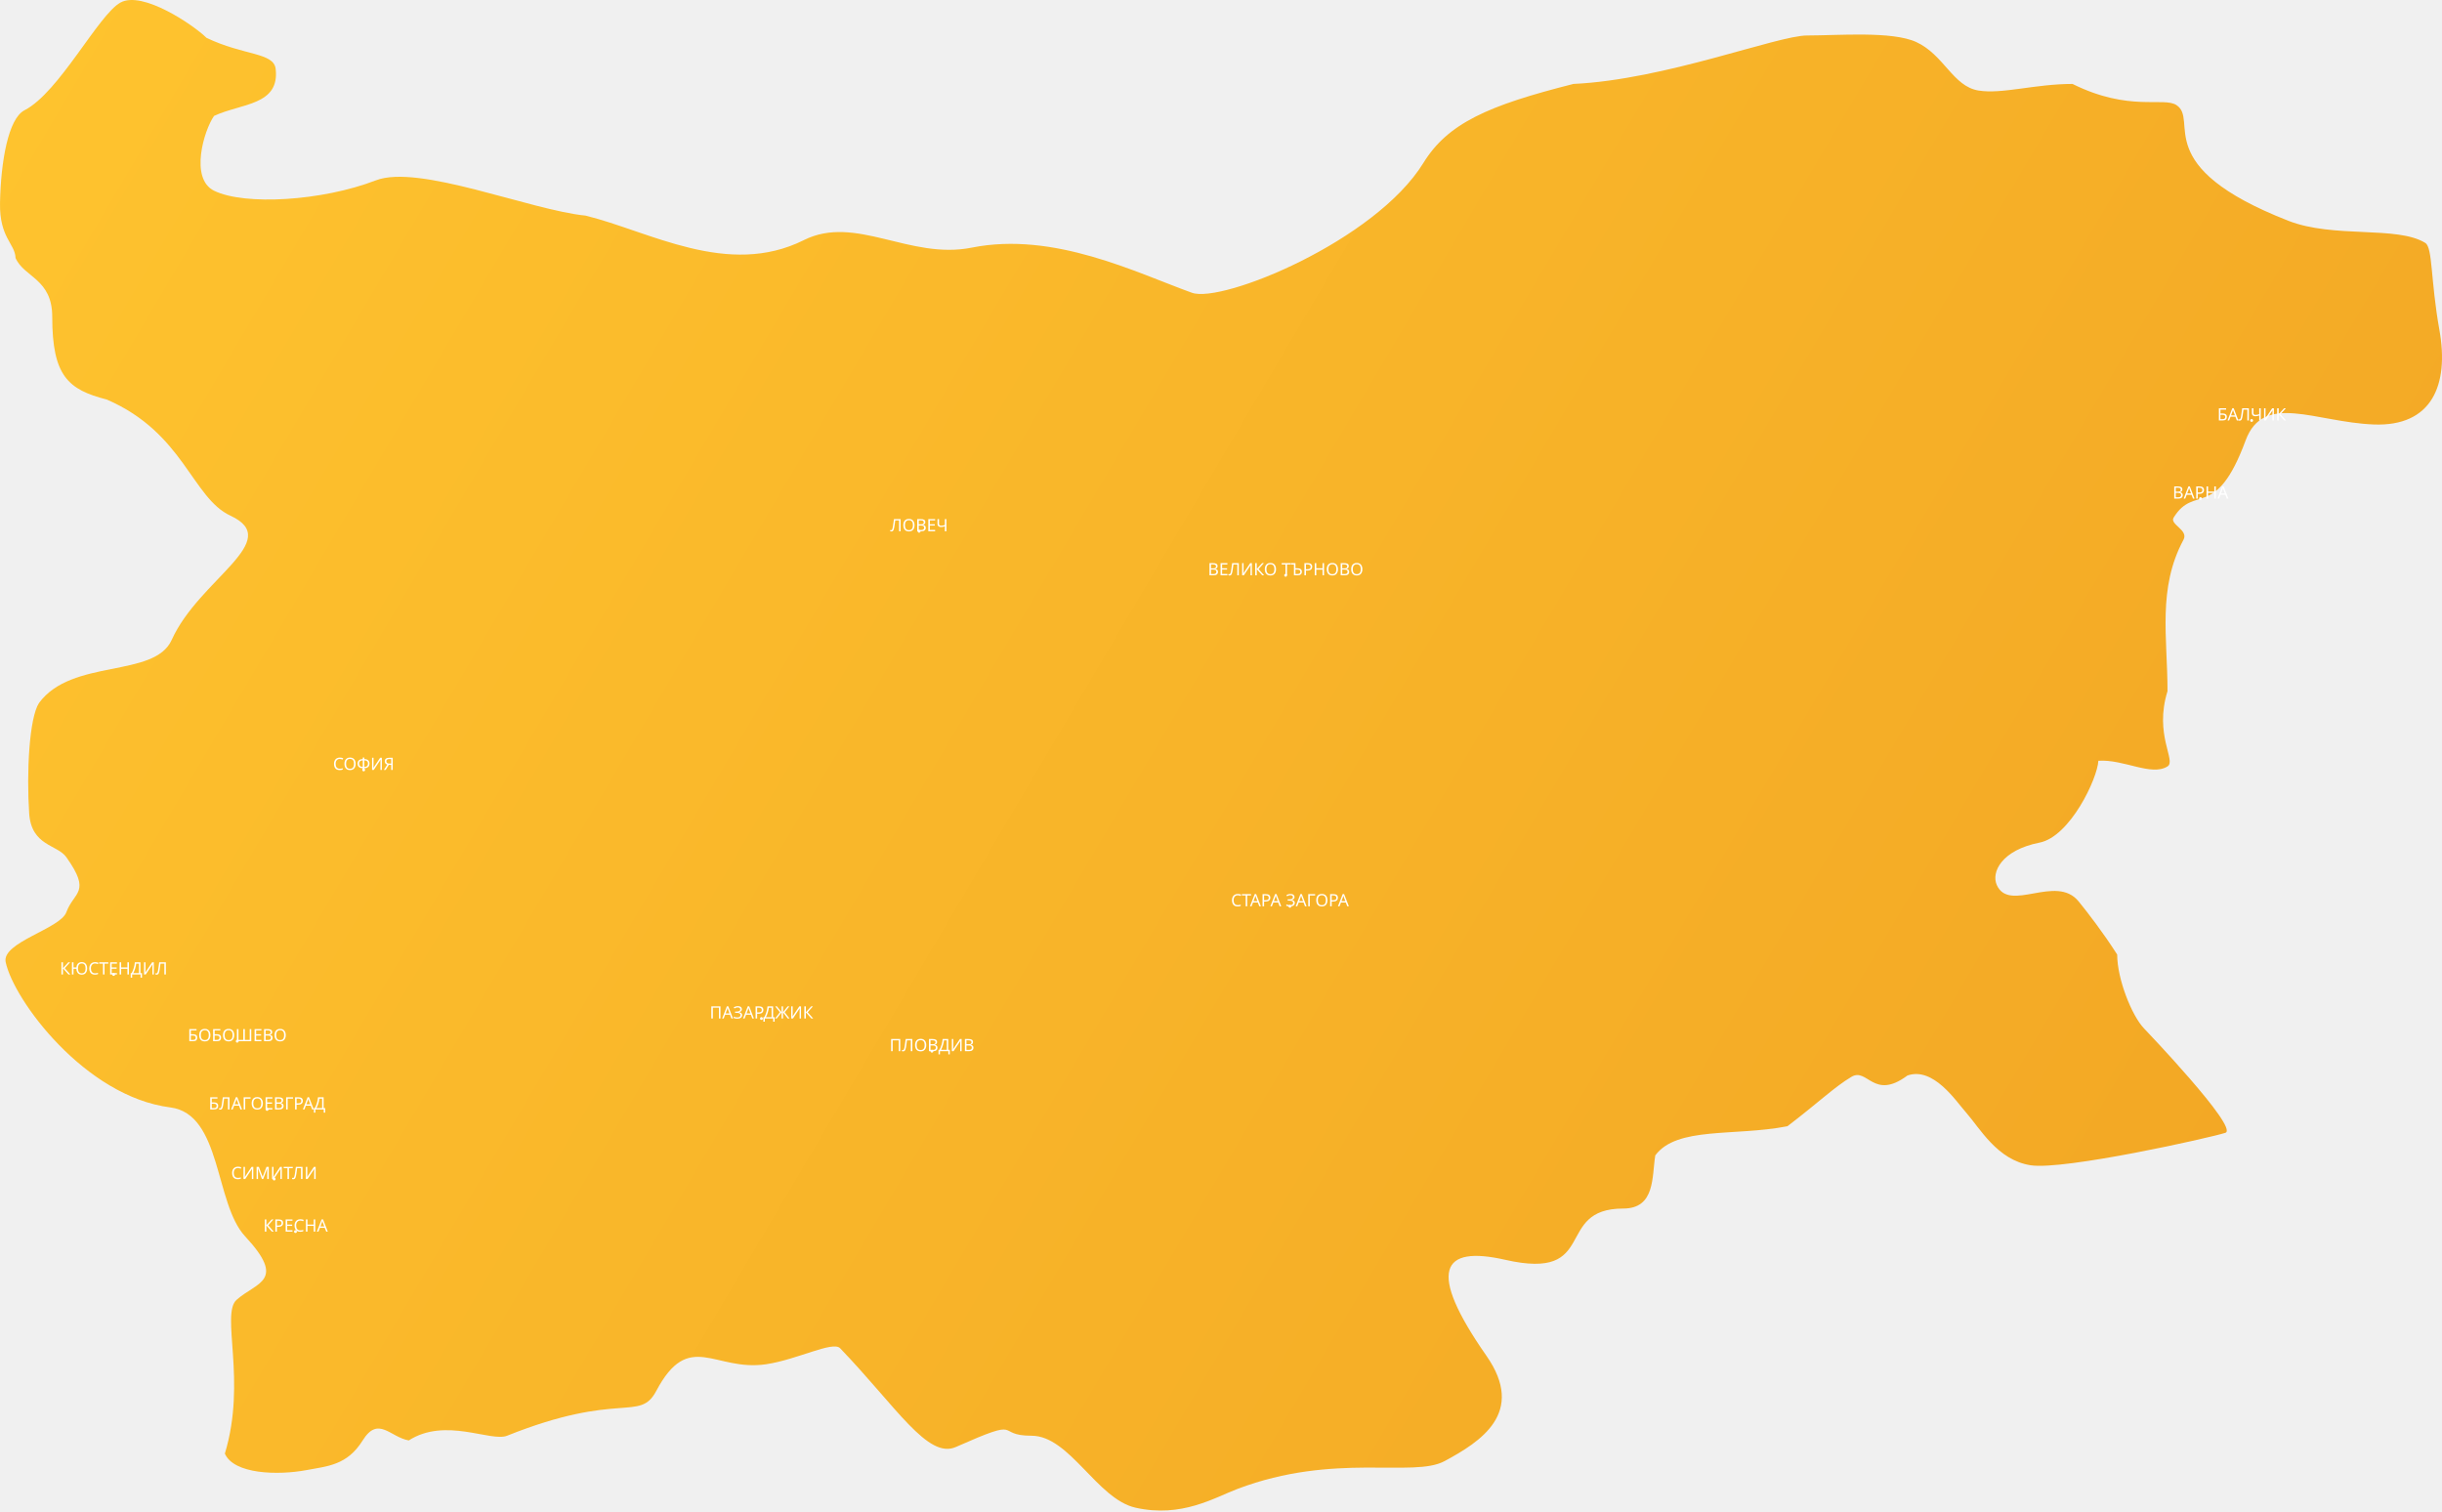
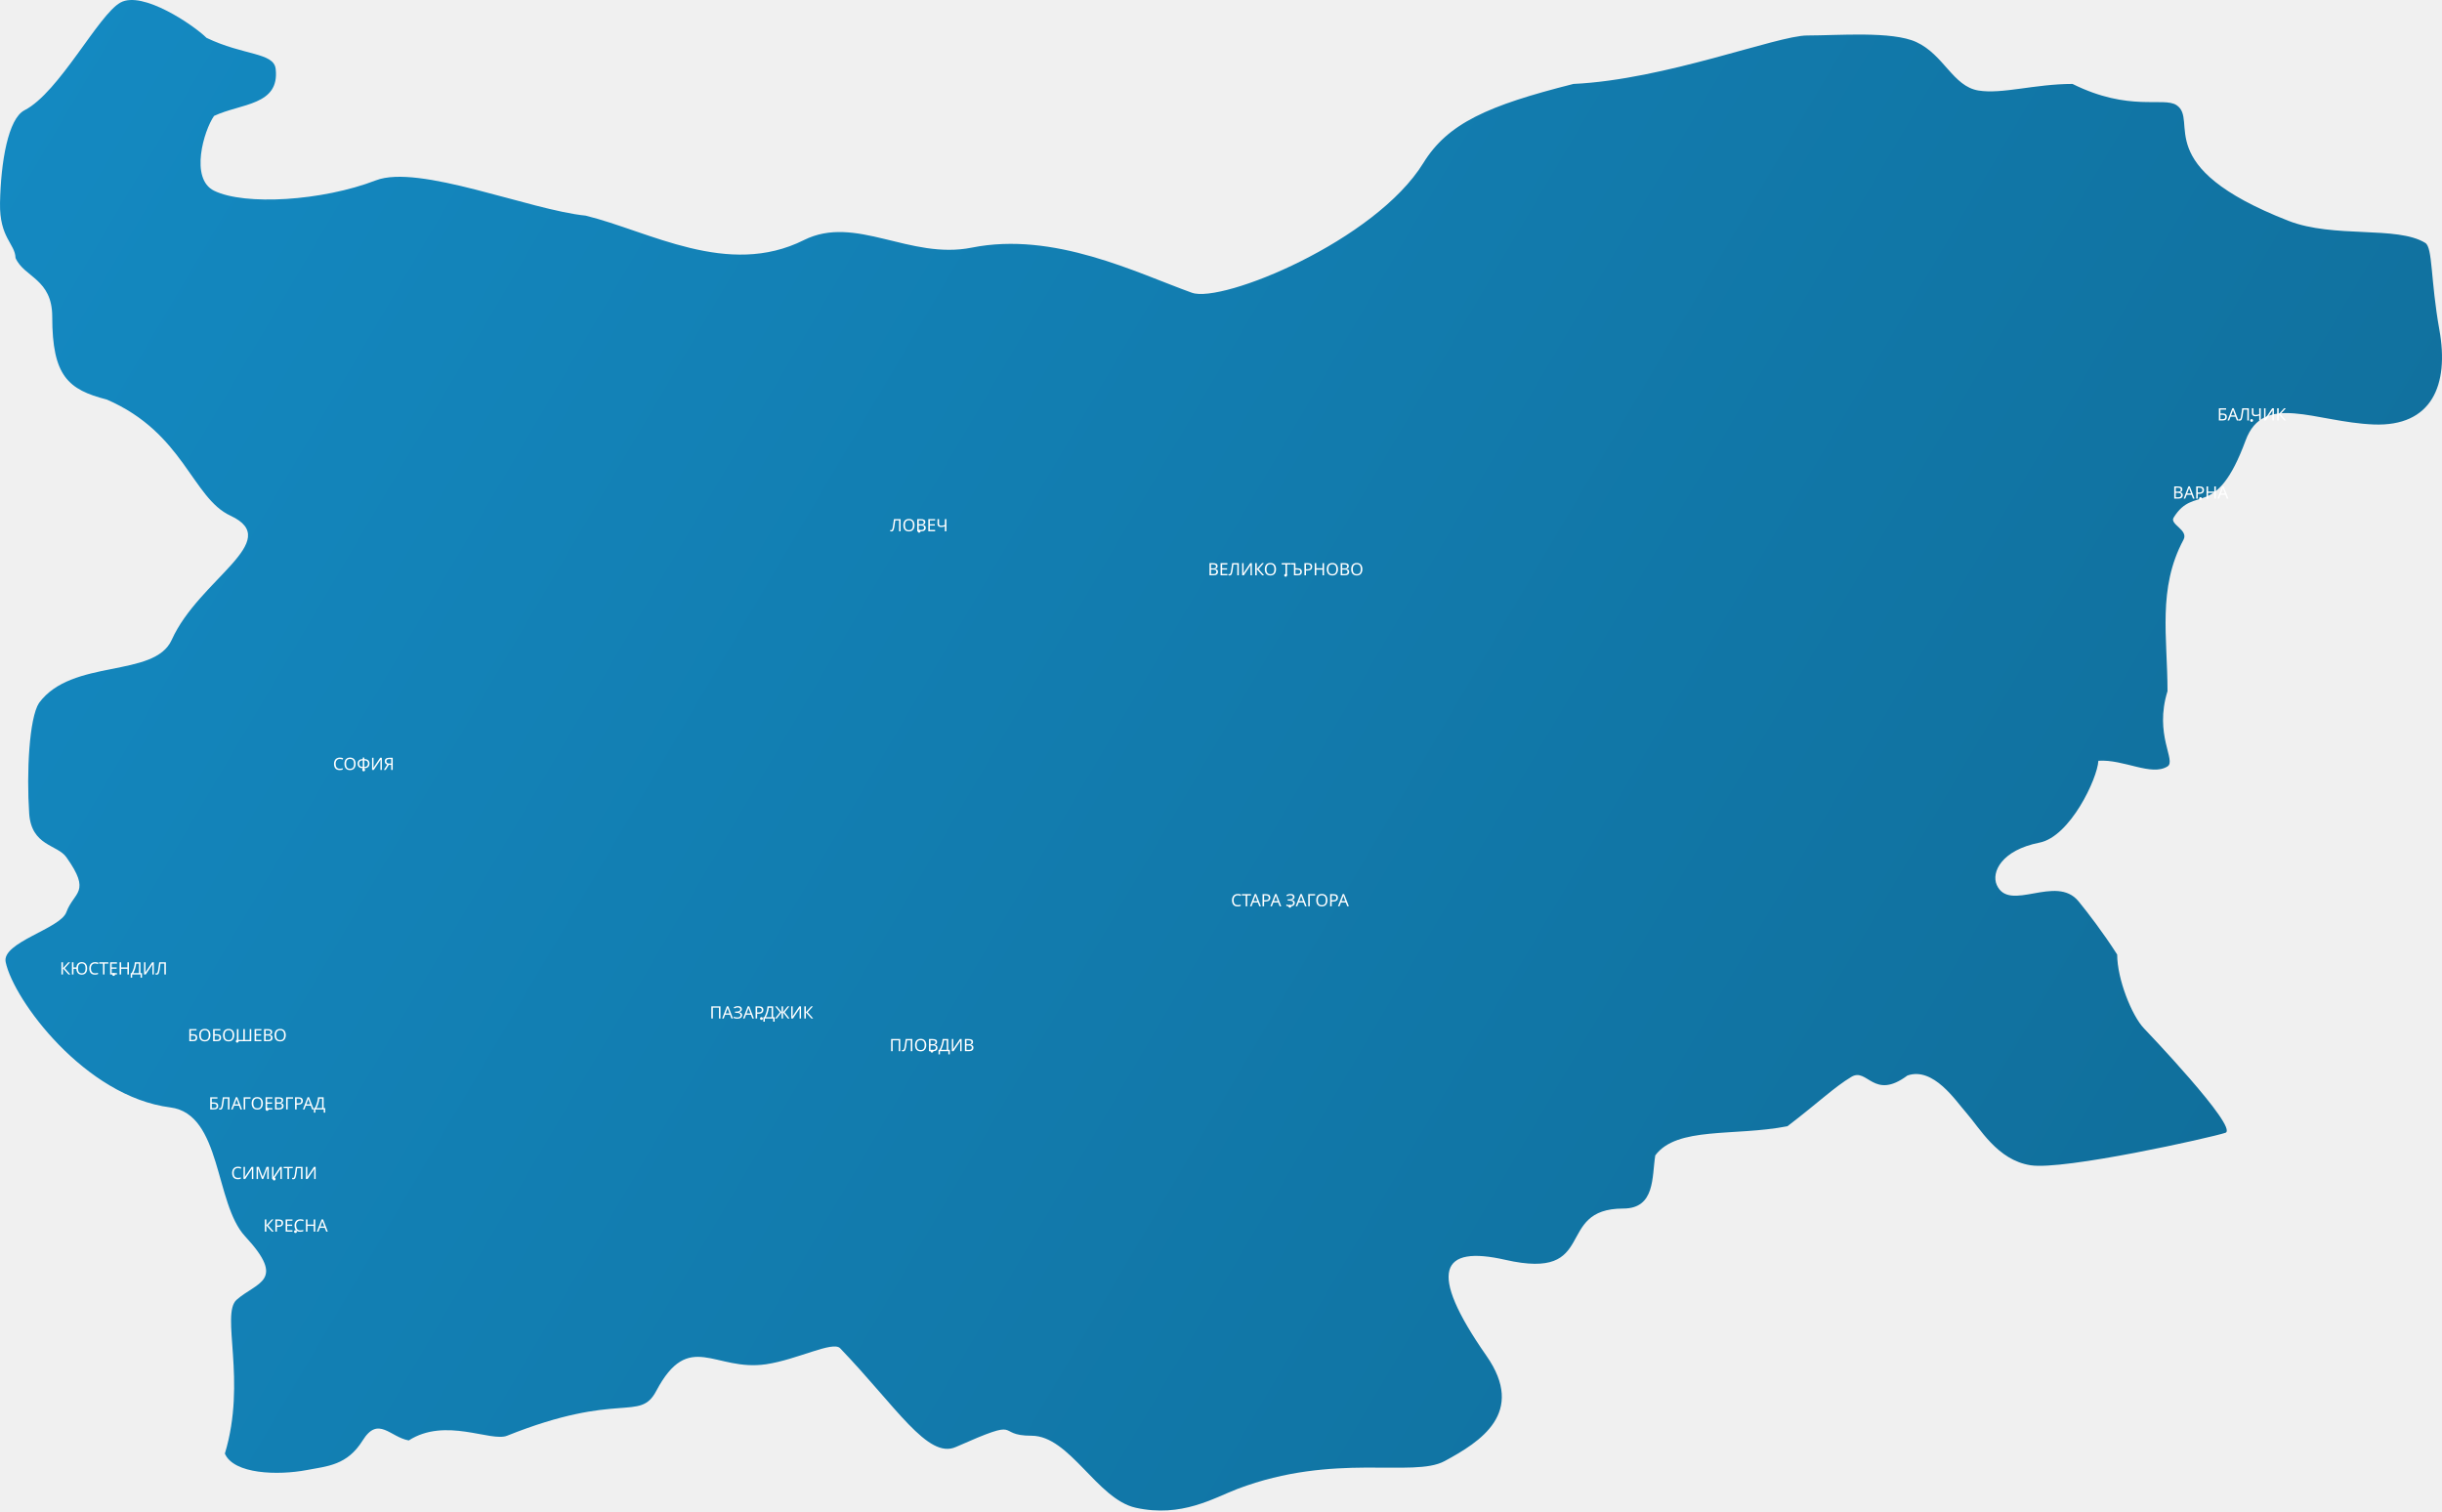
<svg xmlns="http://www.w3.org/2000/svg" width="1719" height="1064" fill="none" viewBox="0 0 1719 1064">
  <g class="map_outline">
    <path fill="url(#a)" d="M145.373 26.638c-9.05-8.94-45.031-33.442-60.593-24.833-15.563 8.609-43.045 63.242-67.547 75.825C5.76 83.52.569 113.925.015 142.859c-.472 24.608 10.622 28.595 10.926 38.74 5.96 13.686 25.827 14.569 25.827 41.389 0 41.813 11.258 51.323 38.41 58.276 54.302 23.509 59.931 69.203 87.082 81.785 38.04 17.628-22.185 44.7-41.389 87.414-12.166 27.058-70.196 12.913-93.374 44.369-6.968 10.574-8.883 49.312-6.953 77.811 1.555 22.966 19.774 21.81 26.158 30.794 17.88 25.165 5.297 24.171 0 38.74-4.239 11.655-45.633 21.191-42.714 35.098 5.629 26.82 55.958 94.698 115.889 102.314 36.271 4.609 31.125 67.547 52.647 90.725 29.436 31.7 8.278 32.118-5.96 44.7-11.39 10.066 7.285 56.951-8.277 108.276 6.291 14.57 37.426 15.42 57.613 11.59 14.639-2.78 28.476-3.31 39.403-20.86 10.957-17.602 19.366-2.27 32.449 0 25.826-16.559 57.734 1.27 69.202-3.31 79.202-31.685 93.283-9.44 104.963-31.46 23.178-43.707 41.058-13.427 77.48-18.874 21.862-3.269 46.899-16.555 51.985-11.257 39.734 41.389 61.717 78.271 81.454 69.531 49.336-21.851 26.489-7.94 53.309-7.94 26.82 0 46.082 44.57 73.176 50.66 32.449 7.28 55.501-7.06 71.851-13.25 68.209-25.83 123.543-7.59 145.688-19.53 25.17-13.58 57.54-33.952 29.47-74.174-42.05-60.262-31.79-77.811 13.25-67.547 66.56 15.174 33.77-36.091 83.1-36.091 22.62 0 20.09-22.405 22.52-37.416 15.23-20.529 55.63-13.244 93.04-20.529 22.19-16.957 32.78-27.411 45.03-34.767 11.31-6.782 15.57 16.887 39.41-.928 18.21-6.356 33.98 17.755 41.06 25.762 10.06 11.39 22.18 33.773 45.69 37.416 23.51 3.642 127.15-19.536 137.08-22.847 9.93-3.311-57.28-73.507-57.28-73.507-8.58-8.91-18.88-34.767-18.88-51.985-9.93-15.562-20.77-29.575-27.15-37.415-15.89-19.536-48.76 8.319-57.61-11.589-3.97-8.94 3.31-24.503 30.13-29.801 21.46-4.238 40.73-45.031 41.39-57.613 17.88-1.214 37.28 11.125 48.67 3.973 6.39-4.012-9.6-22.184 0-52.978 0-37.747-7.17-72.307 11.26-106.618 3.71-6.904-9.93-10.735-6.95-15.563 14.75-23.885 29.65 2.649 50.66-54.302 12.58-34.105 49-12.913 90.06-11.258 41.06 1.656 53.31-27.769 46.36-66.554-6.3-35.097-4.64-57.988-9.94-61.255-19.86-12.252-64.28-3.035-96.35-15.563-98.34-38.409-62.58-70.858-78.81-81.454-9.18-6-33.11 4.967-73.17-14.9-26.49 0-49.57 7.364-66.22 4.636-17.94-2.937-24.29-25.148-43.71-34.105-17.06-7.868-54.99-4.635-76.82-4.635-21.16 0-100 31.124-164.56 34.104-60.42 15.239-88.43 27.752-105.63 55.627-33.908 54.969-141.714 98.995-162.906 91.387-38.74-13.906-97.015-43.375-154.96-31.786-43.832 8.766-81.785-23.509-118.208-5.298-53.556 26.778-108.936-6.291-153.636-17.218-39.402-3.973-117.479-36.489-147.676-24.833-37.747 14.569-92.381 17.88-113.903 7.284-17.218-8.476-7.174-42.382 0-52.647 19.094-8.94 46.356-7.284 43.376-33.111-1.348-11.68-22.516-9.271-48.674-21.854Z" class="map_outline_path" />
    <g class="map_gradove">
      <g>
        <circle cx="256" cy="542" r="1" fill="#fff" class="sofia" />
        <text x="256" y="542" text-anchor="middle" font-family="SofiaSansMedium" alignment-baseline="middle" fill="#fff" font-size="3rem">СОФИЯ</text>
      </g>
      <g>
        <circle cx="80" cy="686" r="1" fill="#fff" class="kustendil" />
        <text x="80" y="686" text-anchor="middle" font-family="SofiaSansMedium" alignment-baseline="middle" fill="#fff" font-size="3rem">КЮСТЕНДИЛ</text>
      </g>
      <g>
        <circle cx="167" cy="733" r="1" fill="#fff" class="boboshevo" />
        <text x="167" y="733" text-anchor="middle" font-family="SofiaSansMedium" alignment-baseline="middle" fill="#fff" font-size="3rem">БОБОШЕВО</text>
      </g>
      <g>
        <circle cx="188" cy="781" r="1" fill="#fff" class="blagoevgrad" />
        <text x="188" y="781" text-anchor="middle" font-family="SofiaSansMedium" alignment-baseline="middle" fill="#fff" font-size="3rem">БЛАГОЕВГРАД</text>
      </g>
      <g>
        <circle cx="193" cy="830" r="1" fill="#fff" class="simitli" />
        <text x="193" y="830" text-anchor="middle" font-family="SofiaSansMedium" alignment-baseline="middle" fill="#fff" font-size="3rem">СИМИТЛИ</text>
      </g>
      <g>
        <circle cx="208" cy="867" r="1" fill="#fff" class="kresna" />
        <text x="208" y="867" text-anchor="middle" font-family="SofiaSansMedium" alignment-baseline="middle" fill="#fff" font-size="3rem">КРЕСНА</text>
      </g>
      <g>
        <circle cx="647" cy="374" r="1" fill="#fff" class="lovech" />
        <text x="647" y="374" text-anchor="middle" font-family="SofiaSansMedium" alignment-baseline="middle" fill="#fff" font-size="3rem">ЛОВЕЧ</text>
      </g>
      <g>
        <circle cx="536" cy="717" r="1" fill="#fff" class="pazarjik" />
        <text x="536" y="717" text-anchor="middle" font-family="SofiaSansMedium" alignment-baseline="middle" fill="#fff" font-size="3rem">ПАЗАРДЖИК</text>
      </g>
      <g>
        <circle cx="656" cy="740" r="1" fill="#fff" class="plovdiv" />
        <text x="656" y="740" text-anchor="middle" font-family="SofiaSansMedium" alignment-baseline="middle" fill="#fff" font-size="3rem">ПЛОВДИВ</text>
      </g>
      <g>
        <circle cx="905" cy="405" r="1" fill="#fff" class="veliko_tyrnovo" />
        <text x="905" y="405" text-anchor="middle" font-family="SofiaSansMedium" alignment-baseline="middle" fill="#fff" font-size="3rem">ВЕЛИКО ТЪРНОВО</text>
      </g>
      <g>
        <circle cx="908" cy="638" r="1" fill="#fff" class="stara_zagora" />
        <text x="908" y="638" text-anchor="middle" font-family="SofiaSansMedium" alignment-baseline="middle" fill="#fff" font-size="3rem">СТАРА ЗАГОРА</text>
      </g>
      <g>
        <circle cx="1549" cy="351" r="1" fill="#fff" class="varna" />
        <text x="1549" y="351" text-anchor="middle" font-family="SofiaSansMedium" alignment-baseline="middle" fill="#fff" font-size="3rem">ВАРНА</text>
      </g>
      <g>
        <circle cx="1585" cy="296" r="1" fill="#fff" class="balchik" />
        <text x="1585" y="296" text-anchor="middle" font-family="SofiaSansMedium" alignment-baseline="middle" fill="#fff" font-size="3rem">БАЛЧИК</text>
      </g>
    </g>
  </g>
  <defs>
    <linearGradient id="a" x1="-109" x2="1593.5" y1="19.5" y2="1024" class="a" gradientUnits="userSpaceOnUse">
-       <stop stop-color="#FFC52F" />
-       <stop offset="1" stop-color="#F2A624" />
+       <stop stop-color="#148bc4" />
+       <stop offset="1" stop-color="#106d99" />
    </linearGradient>
  </defs>
</svg>
